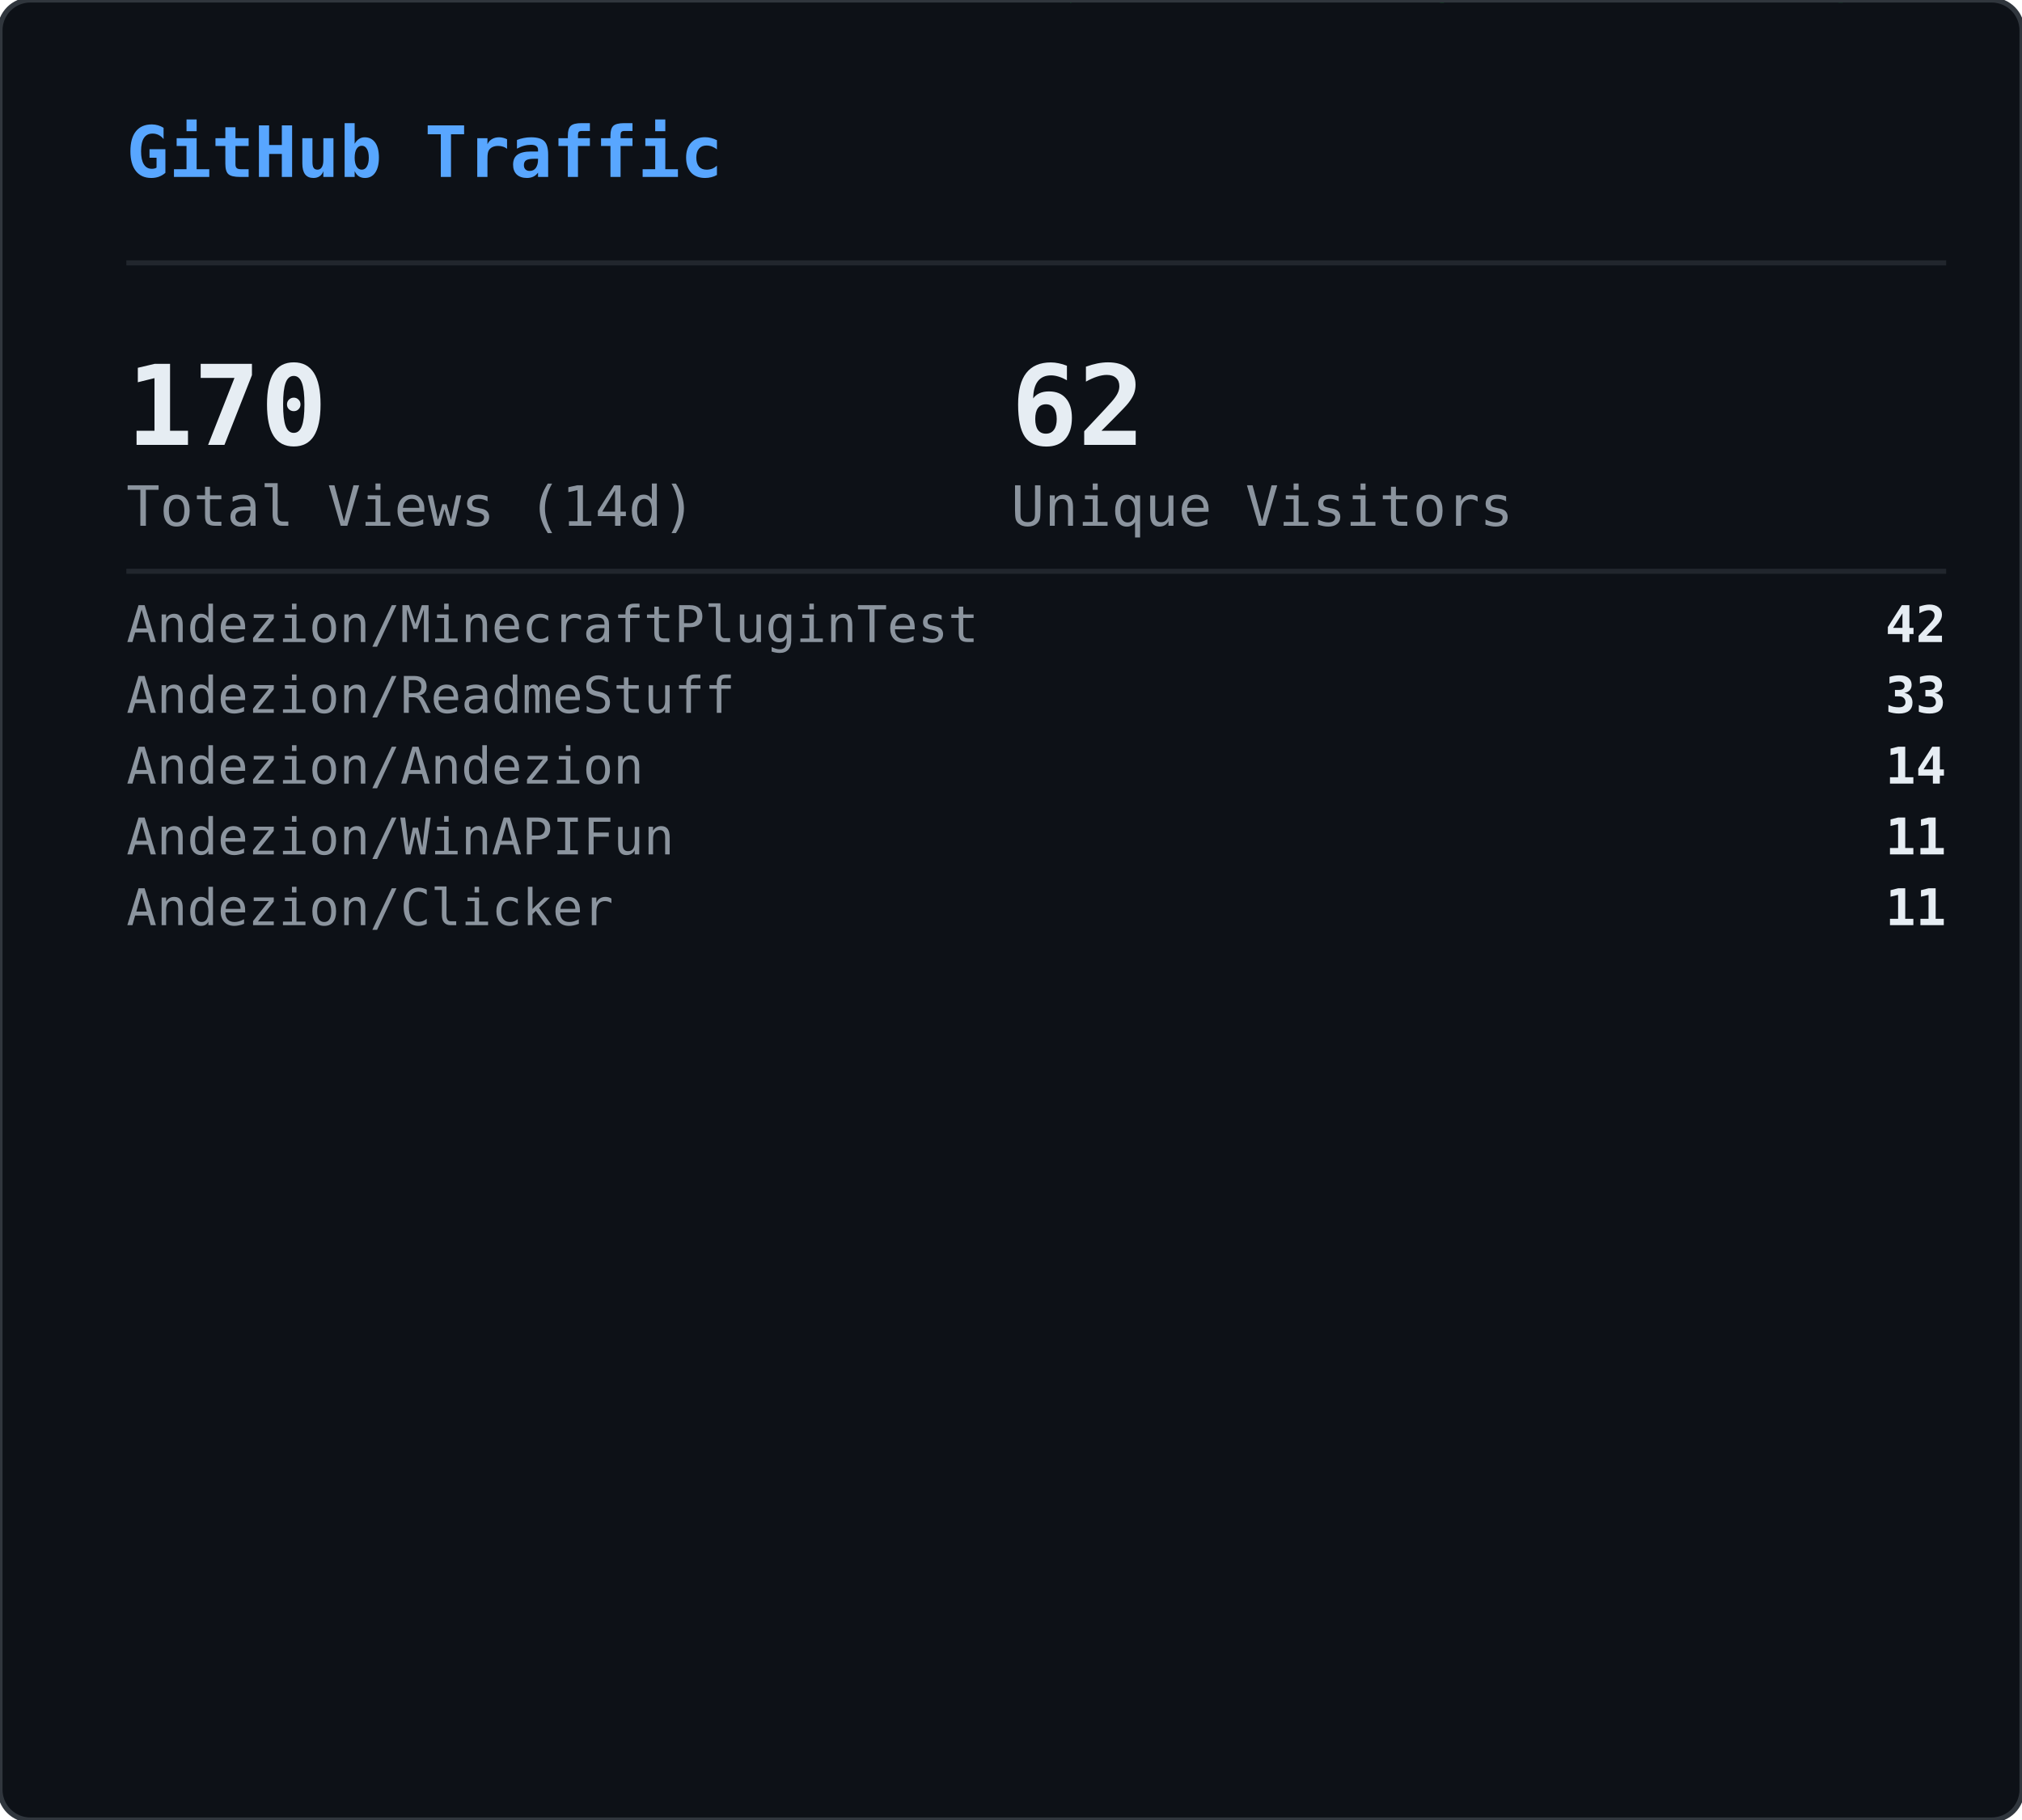
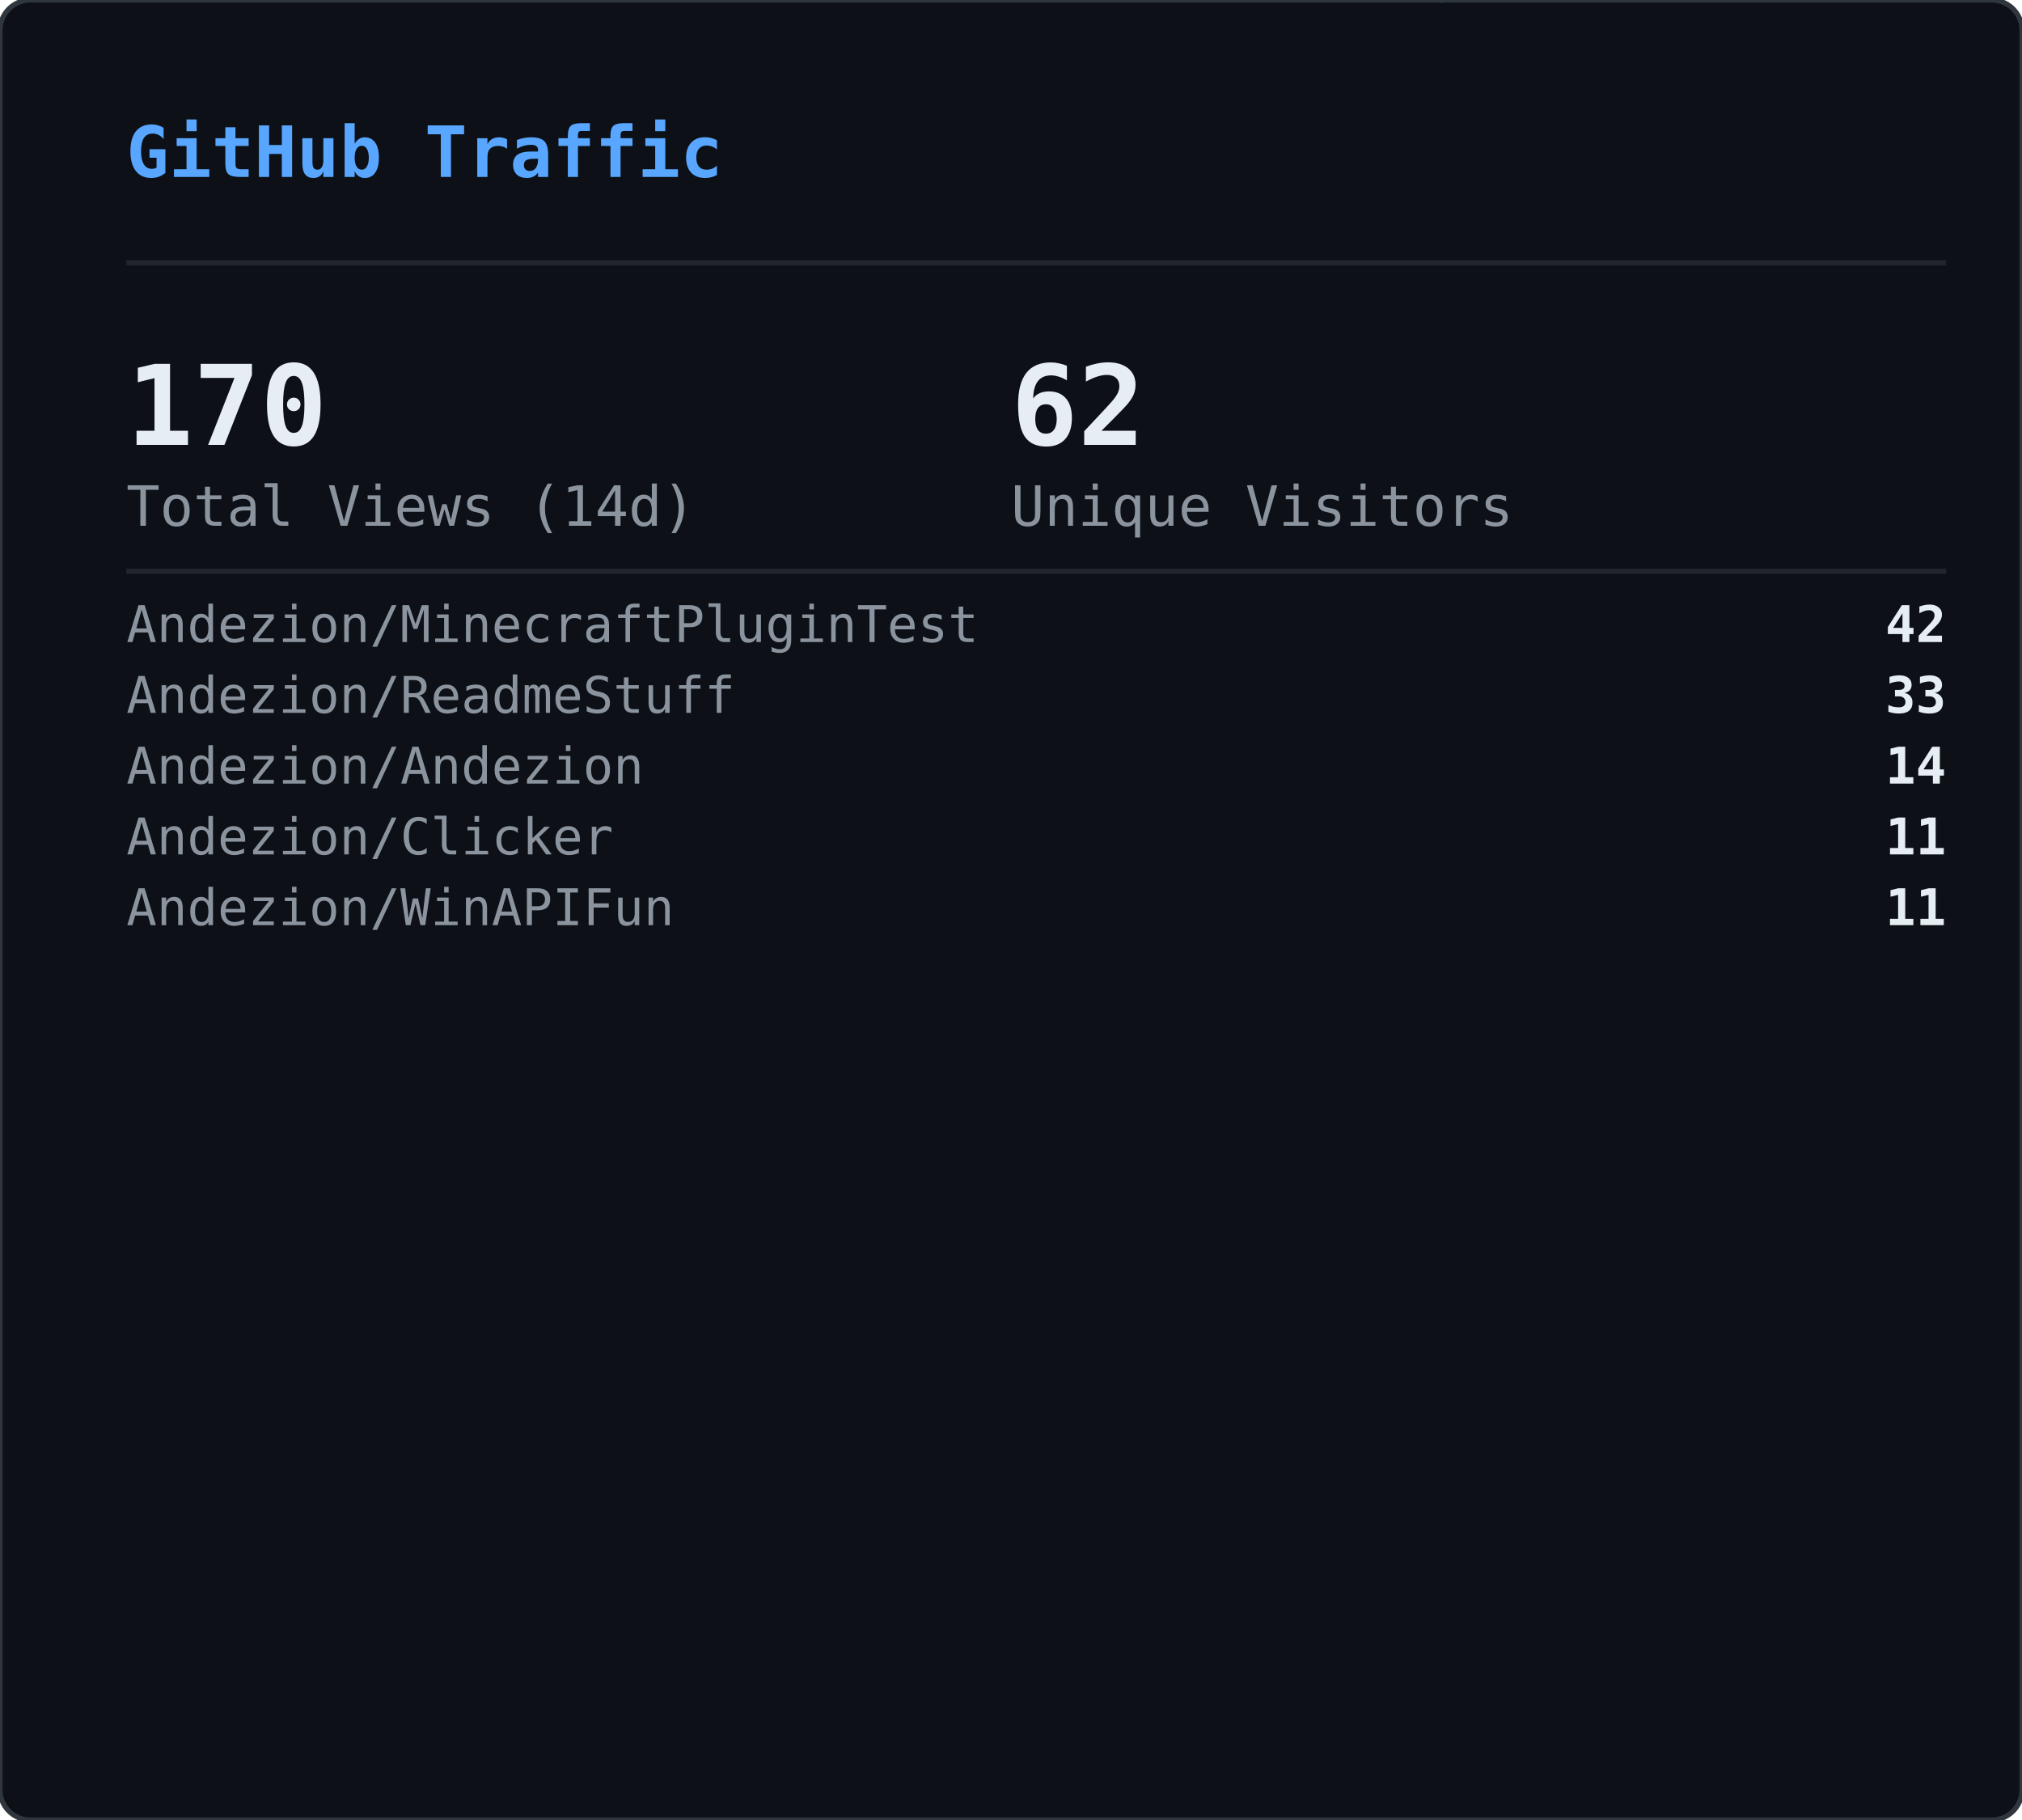
<svg xmlns="http://www.w3.org/2000/svg" width="400" height="360" viewBox="0 0 400 360">
  <defs>
    <clipPath id="gvs-clip">
      <rect width="400" height="360" rx="6" />
    </clipPath>
  </defs>
  <rect width="400" height="360" rx="6" fill="#0d1117" />
  <g clip-path="url(#gvs-clip)">
    <g opacity="0.22">
      <style>@keyframes gvs0{from{transform:translateY(-88px)}to{transform:translateY(374px)}}@keyframes gvs1{from{transform:translateY(-46px)}to{transform:translateY(374px)}}@keyframes gvs2{from{transform:translateY(-46px)}to{transform:translateY(374px)}}@keyframes gvs3{from{transform:translateY(-46px)}to{transform:translateY(374px)}}@keyframes gvs4{from{transform:translateY(-46px)}to{transform:translateY(374px)}}@keyframes gvs5{from{transform:translateY(-46px)}to{transform:translateY(374px)}}@keyframes gvs6{from{transform:translateY(-46px)}to{transform:translateY(374px)}}@keyframes gvs7{from{transform:translateY(-46px)}to{transform:translateY(374px)}}@keyframes gvs8{from{transform:translateY(-46px)}to{transform:translateY(374px)}}@keyframes gvs9{from{transform:translateY(-46px)}to{transform:translateY(374px)}}@keyframes gvs10{from{transform:translateY(-46px)}to{transform:translateY(374px)}}@keyframes gvs11{from{transform:translateY(-46px)}to{transform:translateY(374px)}}@keyframes gvs12{from{transform:translateY(-46px)}to{transform:translateY(374px)}}@keyframes gvs13{from{transform:translateY(-46px)}to{transform:translateY(374px)}}@keyframes gvs14{from{transform:translateY(-46px)}to{transform:translateY(374px)}}@keyframes gvs15{from{transform:translateY(-46px)}to{transform:translateY(374px)}}@keyframes gvs16{from{transform:translateY(-46px)}to{transform:translateY(374px)}}@keyframes gvs17{from{transform:translateY(-46px)}to{transform:translateY(374px)}}@keyframes gvs18{from{transform:translateY(-46px)}to{transform:translateY(374px)}}@keyframes gvs19{from{transform:translateY(-46px)}to{transform:translateY(374px)}}@keyframes gvs20{from{transform:translateY(-46px)}to{transform:translateY(374px)}}@keyframes gvs21{from{transform:translateY(-46px)}to{transform:translateY(374px)}}@keyframes gvs22{from{transform:translateY(-46px)}to{transform:translateY(374px)}}@keyframes gvs23{from{transform:translateY(-46px)}to{transform:translateY(374px)}}@keyframes gvs24{from{transform:translateY(-46px)}to{transform:translateY(374px)}}@keyframes gvs25{from{transform:translateY(-46px)}to{transform:translateY(374px)}}@keyframes gvs26{from{transform:translateY(-46px)}to{transform:translateY(374px)}}@keyframes gvs27{from{transform:translateY(-46px)}to{transform:translateY(374px)}}@keyframes gvs28{from{transform:translateY(-46px)}to{transform:translateY(374px)}}@keyframes gvs29{from{transform:translateY(-46px)}to{transform:translateY(374px)}}</style>
      <g style="animation:gvs0 1.67s linear infinite;animation-delay:-0.05s">
        <text x="296" y="0" font-family="monospace" font-size="12" fill="#00ff41">0</text>
        <text x="296" y="-14" font-family="monospace" font-size="12" fill="#00ff41" opacity="0.86">ﾂ</text>
        <text x="296" y="-28" font-family="monospace" font-size="12" fill="#00ff41" opacity="0.71">ｯ</text>
        <text x="296" y="-42" font-family="monospace" font-size="12" fill="#00ff41" opacity="0.57">ﾊ</text>
        <text x="296" y="-56" font-family="monospace" font-size="12" fill="#00ff41" opacity="0.43">ﾃ</text>
        <text x="296" y="-70" font-family="monospace" font-size="12" fill="#00ff41" opacity="0.29">ﾕ</text>
        <text x="296" y="-84" font-family="monospace" font-size="12" fill="#00ff41" opacity="0.14">ﾂ</text>
      </g>
      <g style="animation:gvs1 2.72s linear infinite;animation-delay:-1.68s">
        <text x="265" y="0" font-family="monospace" font-size="12" fill="#00ff41">ﾗ</text>
        <text x="265" y="-14" font-family="monospace" font-size="12" fill="#00ff41" opacity="0.75">ﾁ</text>
        <text x="265" y="-28" font-family="monospace" font-size="12" fill="#00ff41" opacity="0.50">ﾂ</text>
        <text x="265" y="-42" font-family="monospace" font-size="12" fill="#00ff41" opacity="0.25">ｳ</text>
      </g>
      <g style="animation:gvs2 3.03s linear infinite;animation-delay:-1.66s">
        <text x="209" y="0" font-family="monospace" font-size="12" fill="#00ff41">ｬ</text>
        <text x="209" y="-14" font-family="monospace" font-size="12" fill="#00ff41" opacity="0.75">ﾘ</text>
        <text x="209" y="-28" font-family="monospace" font-size="12" fill="#00ff41" opacity="0.50">1</text>
        <text x="209" y="-42" font-family="monospace" font-size="12" fill="#00ff41" opacity="0.25">ｬ</text>
      </g>
      <g style="animation:gvs3 2.69s linear infinite;animation-delay:-1.87s">
        <text x="281" y="0" font-family="monospace" font-size="12" fill="#00ff41">ｮ</text>
        <text x="281" y="-14" font-family="monospace" font-size="12" fill="#00ff41" opacity="0.75">ｴ</text>
        <text x="281" y="-28" font-family="monospace" font-size="12" fill="#00ff41" opacity="0.50">0</text>
        <text x="281" y="-42" font-family="monospace" font-size="12" fill="#00ff41" opacity="0.25">1</text>
      </g>
      <g style="animation:gvs4 2.88s linear infinite;animation-delay:-1.34s">
        <text x="353" y="0" font-family="monospace" font-size="12" fill="#00ff41">ｽ</text>
        <text x="353" y="-14" font-family="monospace" font-size="12" fill="#00ff41" opacity="0.75">4</text>
        <text x="353" y="-28" font-family="monospace" font-size="12" fill="#00ff41" opacity="0.50">ﾔ</text>
        <text x="353" y="-42" font-family="monospace" font-size="12" fill="#00ff41" opacity="0.25">5</text>
      </g>
      <g style="animation:gvs5 3.05s linear infinite;animation-delay:-2.98s">
        <text x="169" y="0" font-family="monospace" font-size="12" fill="#00ff41">ﾏ</text>
        <text x="169" y="-14" font-family="monospace" font-size="12" fill="#00ff41" opacity="0.75">ｮ</text>
        <text x="169" y="-28" font-family="monospace" font-size="12" fill="#00ff41" opacity="0.50">ｧ</text>
        <text x="169" y="-42" font-family="monospace" font-size="12" fill="#00ff41" opacity="0.25">ｩ</text>
      </g>
      <g style="animation:gvs6 3.03s linear infinite;animation-delay:-1.35s">
        <text x="113" y="0" font-family="monospace" font-size="12" fill="#00ff41">4</text>
        <text x="113" y="-14" font-family="monospace" font-size="12" fill="#00ff41" opacity="0.75">ﾈ</text>
        <text x="113" y="-28" font-family="monospace" font-size="12" fill="#00ff41" opacity="0.50">ｼ</text>
        <text x="113" y="-42" font-family="monospace" font-size="12" fill="#00ff41" opacity="0.25">ﾖ</text>
      </g>
      <g style="animation:gvs7 2.40s linear infinite;animation-delay:-0.96s">
        <text x="313" y="0" font-family="monospace" font-size="12" fill="#00ff41">ﾐ</text>
        <text x="313" y="-14" font-family="monospace" font-size="12" fill="#00ff41" opacity="0.75">0</text>
        <text x="313" y="-28" font-family="monospace" font-size="12" fill="#00ff41" opacity="0.50">ﾁ</text>
        <text x="313" y="-42" font-family="monospace" font-size="12" fill="#00ff41" opacity="0.25">ﾊ</text>
      </g>
      <g style="animation:gvs8 2.71s linear infinite;animation-delay:-1.26s">
        <text x="129" y="0" font-family="monospace" font-size="12" fill="#00ff41">ｾ</text>
        <text x="129" y="-14" font-family="monospace" font-size="12" fill="#00ff41" opacity="0.75">ｿ</text>
        <text x="129" y="-28" font-family="monospace" font-size="12" fill="#00ff41" opacity="0.50">ｧ</text>
        <text x="129" y="-42" font-family="monospace" font-size="12" fill="#00ff41" opacity="0.25">ﾐ</text>
      </g>
      <g style="animation:gvs9 3.12s linear infinite;animation-delay:-1.28s">
        <text x="201" y="0" font-family="monospace" font-size="12" fill="#00ff41">ｫ</text>
        <text x="201" y="-14" font-family="monospace" font-size="12" fill="#00ff41" opacity="0.75">ﾕ</text>
        <text x="201" y="-28" font-family="monospace" font-size="12" fill="#00ff41" opacity="0.50">ﾛ</text>
        <text x="201" y="-42" font-family="monospace" font-size="12" fill="#00ff41" opacity="0.25">ﾀ</text>
      </g>
      <g style="animation:gvs10 2.42s linear infinite;animation-delay:-0.51s">
        <text x="273" y="0" font-family="monospace" font-size="12" fill="#00ff41">ｭ</text>
        <text x="273" y="-14" font-family="monospace" font-size="12" fill="#00ff41" opacity="0.75">ﾏ</text>
        <text x="273" y="-28" font-family="monospace" font-size="12" fill="#00ff41" opacity="0.50">1</text>
        <text x="273" y="-42" font-family="monospace" font-size="12" fill="#00ff41" opacity="0.25">7</text>
      </g>
      <g style="animation:gvs11 1.93s linear infinite;animation-delay:-1.90s">
        <text x="89" y="0" font-family="monospace" font-size="12" fill="#00ff41">ｶ</text>
        <text x="89" y="-14" font-family="monospace" font-size="12" fill="#00ff41" opacity="0.75">ﾛ</text>
        <text x="89" y="-28" font-family="monospace" font-size="12" fill="#00ff41" opacity="0.50">ﾉ</text>
        <text x="89" y="-42" font-family="monospace" font-size="12" fill="#00ff41" opacity="0.25">ﾎ</text>
      </g>
      <g style="animation:gvs12 2.03s linear infinite;animation-delay:-0.87s">
        <text x="33" y="0" font-family="monospace" font-size="12" fill="#00ff41">3</text>
        <text x="33" y="-14" font-family="monospace" font-size="12" fill="#00ff41" opacity="0.75">ｵ</text>
        <text x="33" y="-28" font-family="monospace" font-size="12" fill="#00ff41" opacity="0.50">ﾑ</text>
        <text x="33" y="-42" font-family="monospace" font-size="12" fill="#00ff41" opacity="0.25">0</text>
      </g>
      <g style="animation:gvs13 1.99s linear infinite;animation-delay:-0.99s">
        <text x="361" y="0" font-family="monospace" font-size="12" fill="#00ff41">ｵ</text>
        <text x="361" y="-14" font-family="monospace" font-size="12" fill="#00ff41" opacity="0.75">1</text>
        <text x="361" y="-28" font-family="monospace" font-size="12" fill="#00ff41" opacity="0.50">ﾄ</text>
        <text x="361" y="-42" font-family="monospace" font-size="12" fill="#00ff41" opacity="0.25">ﾄ</text>
      </g>
      <g style="animation:gvs14 1.69s linear infinite;animation-delay:-1.24s">
        <text x="177" y="0" font-family="monospace" font-size="12" fill="#00ff41">ﾒ</text>
        <text x="177" y="-14" font-family="monospace" font-size="12" fill="#00ff41" opacity="0.75">ﾓ</text>
        <text x="177" y="-28" font-family="monospace" font-size="12" fill="#00ff41" opacity="0.50">ﾝ</text>
        <text x="177" y="-42" font-family="monospace" font-size="12" fill="#00ff41" opacity="0.25">ﾔ</text>
      </g>
      <g style="animation:gvs15 3.00s linear infinite;animation-delay:-1.14s">
        <text x="249" y="0" font-family="monospace" font-size="12" fill="#00ff41">7</text>
        <text x="249" y="-14" font-family="monospace" font-size="12" fill="#00ff41" opacity="0.75">ｿ</text>
        <text x="249" y="-28" font-family="monospace" font-size="12" fill="#00ff41" opacity="0.50">8</text>
        <text x="249" y="-42" font-family="monospace" font-size="12" fill="#00ff41" opacity="0.25">ﾜ</text>
      </g>
      <g style="animation:gvs16 3.08s linear infinite;animation-delay:-0.54s">
        <text x="321" y="0" font-family="monospace" font-size="12" fill="#00ff41">3</text>
        <text x="321" y="-14" font-family="monospace" font-size="12" fill="#00ff41" opacity="0.75">ｹ</text>
        <text x="321" y="-28" font-family="monospace" font-size="12" fill="#00ff41" opacity="0.50">ﾑ</text>
        <text x="321" y="-42" font-family="monospace" font-size="12" fill="#00ff41" opacity="0.25">ｱ</text>
      </g>
      <g style="animation:gvs17 2.12s linear infinite;animation-delay:-2.03s">
        <text x="265" y="0" font-family="monospace" font-size="12" fill="#00ff41">ｹ</text>
        <text x="265" y="-14" font-family="monospace" font-size="12" fill="#00ff41" opacity="0.75">2</text>
        <text x="265" y="-28" font-family="monospace" font-size="12" fill="#00ff41" opacity="0.50">ｬ</text>
        <text x="265" y="-42" font-family="monospace" font-size="12" fill="#00ff41" opacity="0.25">ﾉ</text>
      </g>
      <g style="animation:gvs18 1.96s linear infinite;animation-delay:-0.15s">
        <text x="81" y="0" font-family="monospace" font-size="12" fill="#00ff41">ﾋ</text>
        <text x="81" y="-14" font-family="monospace" font-size="12" fill="#00ff41" opacity="0.75">ｼ</text>
        <text x="81" y="-28" font-family="monospace" font-size="12" fill="#00ff41" opacity="0.50">ﾀ</text>
        <text x="81" y="-42" font-family="monospace" font-size="12" fill="#00ff41" opacity="0.25">ﾀ</text>
      </g>
      <g style="animation:gvs19 2.67s linear infinite;animation-delay:-1.19s">
        <text x="25" y="0" font-family="monospace" font-size="12" fill="#00ff41">9</text>
        <text x="25" y="-14" font-family="monospace" font-size="12" fill="#00ff41" opacity="0.75">ﾈ</text>
        <text x="25" y="-28" font-family="monospace" font-size="12" fill="#00ff41" opacity="0.50">ﾃ</text>
        <text x="25" y="-42" font-family="monospace" font-size="12" fill="#00ff41" opacity="0.25">ﾆ</text>
      </g>
      <g style="animation:gvs20 1.99s linear infinite;animation-delay:-1.62s">
        <text x="225" y="0" font-family="monospace" font-size="12" fill="#00ff41">6</text>
        <text x="225" y="-14" font-family="monospace" font-size="12" fill="#00ff41" opacity="0.75">ﾁ</text>
        <text x="225" y="-28" font-family="monospace" font-size="12" fill="#00ff41" opacity="0.50">ﾉ</text>
        <text x="225" y="-42" font-family="monospace" font-size="12" fill="#00ff41" opacity="0.25">ﾐ</text>
      </g>
      <g style="animation:gvs21 3.11s linear infinite;animation-delay:-0.23s">
        <text x="169" y="0" font-family="monospace" font-size="12" fill="#00ff41">ﾎ</text>
        <text x="169" y="-14" font-family="monospace" font-size="12" fill="#00ff41" opacity="0.75">ﾖ</text>
        <text x="169" y="-28" font-family="monospace" font-size="12" fill="#00ff41" opacity="0.50">ｦ</text>
        <text x="169" y="-42" font-family="monospace" font-size="12" fill="#00ff41" opacity="0.25">8</text>
      </g>
      <g style="animation:gvs22 2.01s linear infinite;animation-delay:-1.99s">
        <text x="369" y="0" font-family="monospace" font-size="12" fill="#00ff41">ﾂ</text>
        <text x="369" y="-14" font-family="monospace" font-size="12" fill="#00ff41" opacity="0.75">ｿ</text>
        <text x="369" y="-28" font-family="monospace" font-size="12" fill="#00ff41" opacity="0.50">ﾄ</text>
        <text x="369" y="-42" font-family="monospace" font-size="12" fill="#00ff41" opacity="0.25">ｿ</text>
      </g>
      <g style="animation:gvs23 1.90s linear infinite;animation-delay:-0.11s">
        <text x="185" y="0" font-family="monospace" font-size="12" fill="#00ff41">ﾍ</text>
        <text x="185" y="-14" font-family="monospace" font-size="12" fill="#00ff41" opacity="0.75">ｲ</text>
        <text x="185" y="-28" font-family="monospace" font-size="12" fill="#00ff41" opacity="0.50">ﾔ</text>
        <text x="185" y="-42" font-family="monospace" font-size="12" fill="#00ff41" opacity="0.25">ｱ</text>
      </g>
      <g style="animation:gvs24 2.10s linear infinite;animation-delay:-1.65s">
        <text x="257" y="0" font-family="monospace" font-size="12" fill="#00ff41">ｳ</text>
        <text x="257" y="-14" font-family="monospace" font-size="12" fill="#00ff41" opacity="0.75">ｶ</text>
        <text x="257" y="-28" font-family="monospace" font-size="12" fill="#00ff41" opacity="0.50">ﾝ</text>
        <text x="257" y="-42" font-family="monospace" font-size="12" fill="#00ff41" opacity="0.25">7</text>
      </g>
      <g style="animation:gvs25 1.60s linear infinite;animation-delay:-1.24s">
        <text x="329" y="0" font-family="monospace" font-size="12" fill="#00ff41">ｧ</text>
        <text x="329" y="-14" font-family="monospace" font-size="12" fill="#00ff41" opacity="0.75">0</text>
        <text x="329" y="-28" font-family="monospace" font-size="12" fill="#00ff41" opacity="0.50">ｩ</text>
        <text x="329" y="-42" font-family="monospace" font-size="12" fill="#00ff41" opacity="0.25">6</text>
      </g>
      <g style="animation:gvs26 1.99s linear infinite;animation-delay:-1.57s">
        <text x="145" y="0" font-family="monospace" font-size="12" fill="#00ff41">ﾁ</text>
        <text x="145" y="-14" font-family="monospace" font-size="12" fill="#00ff41" opacity="0.75">0</text>
        <text x="145" y="-28" font-family="monospace" font-size="12" fill="#00ff41" opacity="0.50">ﾂ</text>
        <text x="145" y="-42" font-family="monospace" font-size="12" fill="#00ff41" opacity="0.25">6</text>
      </g>
      <g style="animation:gvs27 2.09s linear infinite;animation-delay:-1.30s">
        <text x="89" y="0" font-family="monospace" font-size="12" fill="#00ff41">ﾉ</text>
        <text x="89" y="-14" font-family="monospace" font-size="12" fill="#00ff41" opacity="0.75">1</text>
        <text x="89" y="-28" font-family="monospace" font-size="12" fill="#00ff41" opacity="0.50">5</text>
        <text x="89" y="-42" font-family="monospace" font-size="12" fill="#00ff41" opacity="0.25">ﾔ</text>
      </g>
      <g style="animation:gvs28 1.71s linear infinite;animation-delay:-0.96s">
        <text x="33" y="0" font-family="monospace" font-size="12" fill="#00ff41">ｱ</text>
        <text x="33" y="-14" font-family="monospace" font-size="12" fill="#00ff41" opacity="0.75">7</text>
        <text x="33" y="-28" font-family="monospace" font-size="12" fill="#00ff41" opacity="0.50">ﾝ</text>
        <text x="33" y="-42" font-family="monospace" font-size="12" fill="#00ff41" opacity="0.25">ｫ</text>
      </g>
      <g style="animation:gvs29 2.08s linear infinite;animation-delay:-1.95s">
        <text x="361" y="0" font-family="monospace" font-size="12" fill="#00ff41">ﾈ</text>
        <text x="361" y="-14" font-family="monospace" font-size="12" fill="#00ff41" opacity="0.75">3</text>
        <text x="361" y="-28" font-family="monospace" font-size="12" fill="#00ff41" opacity="0.50">5</text>
        <text x="361" y="-42" font-family="monospace" font-size="12" fill="#00ff41" opacity="0.25">ﾐ</text>
      </g>
    </g>
  </g>
  <rect width="400" height="360" rx="6" fill="none" stroke="#30363d" stroke-width="1" />
  <text x="25" y="35" font-family="monospace" font-size="14" font-weight="600" fill="#58a6ff">GitHub Traffic</text>
  <line x1="25" y1="52" x2="385" y2="52" stroke="#21262d" stroke-width="1" />
  <text x="25" y="88" font-family="monospace" font-size="22" font-weight="700" fill="#e6edf3">170</text>
  <text x="25" y="104" font-family="monospace" font-size="11" fill="#8b949e">Total Views (14d)</text>
  <text x="200" y="88" font-family="monospace" font-size="22" font-weight="700" fill="#e6edf3">62</text>
  <text x="200" y="104" font-family="monospace" font-size="11" fill="#8b949e">Unique Visitors</text>
  <line x1="25" y1="113" x2="385" y2="113" stroke="#21262d" stroke-width="1" />
  <text x="25" y="127" font-family="monospace" font-size="10" fill="#8b949e">Andezion/MinecraftPluginTest</text>
  <text x="385" y="127" font-family="monospace" font-size="10" font-weight="600" fill="#e6edf3" text-anchor="end">42</text>
  <text x="25" y="141" font-family="monospace" font-size="10" fill="#8b949e">Andezion/ReadmeStuff</text>
  <text x="385" y="141" font-family="monospace" font-size="10" font-weight="600" fill="#e6edf3" text-anchor="end">33</text>
  <text x="25" y="155" font-family="monospace" font-size="10" fill="#8b949e">Andezion/Andezion</text>
  <text x="385" y="155" font-family="monospace" font-size="10" font-weight="600" fill="#e6edf3" text-anchor="end">14</text>
-   <text x="25" y="169" font-family="monospace" font-size="10" fill="#8b949e">Andezion/WinAPIFun</text>
+   <text x="25" y="169" font-family="monospace" font-size="10" fill="#8b949e">Andezion/Clicker</text>
  <text x="385" y="169" font-family="monospace" font-size="10" font-weight="600" fill="#e6edf3" text-anchor="end">11</text>
-   <text x="25" y="183" font-family="monospace" font-size="10" fill="#8b949e">Andezion/Clicker</text>
+   <text x="25" y="183" font-family="monospace" font-size="10" fill="#8b949e">Andezion/WinAPIFun</text>
  <text x="385" y="183" font-family="monospace" font-size="10" font-weight="600" fill="#e6edf3" text-anchor="end">11</text>
</svg>
